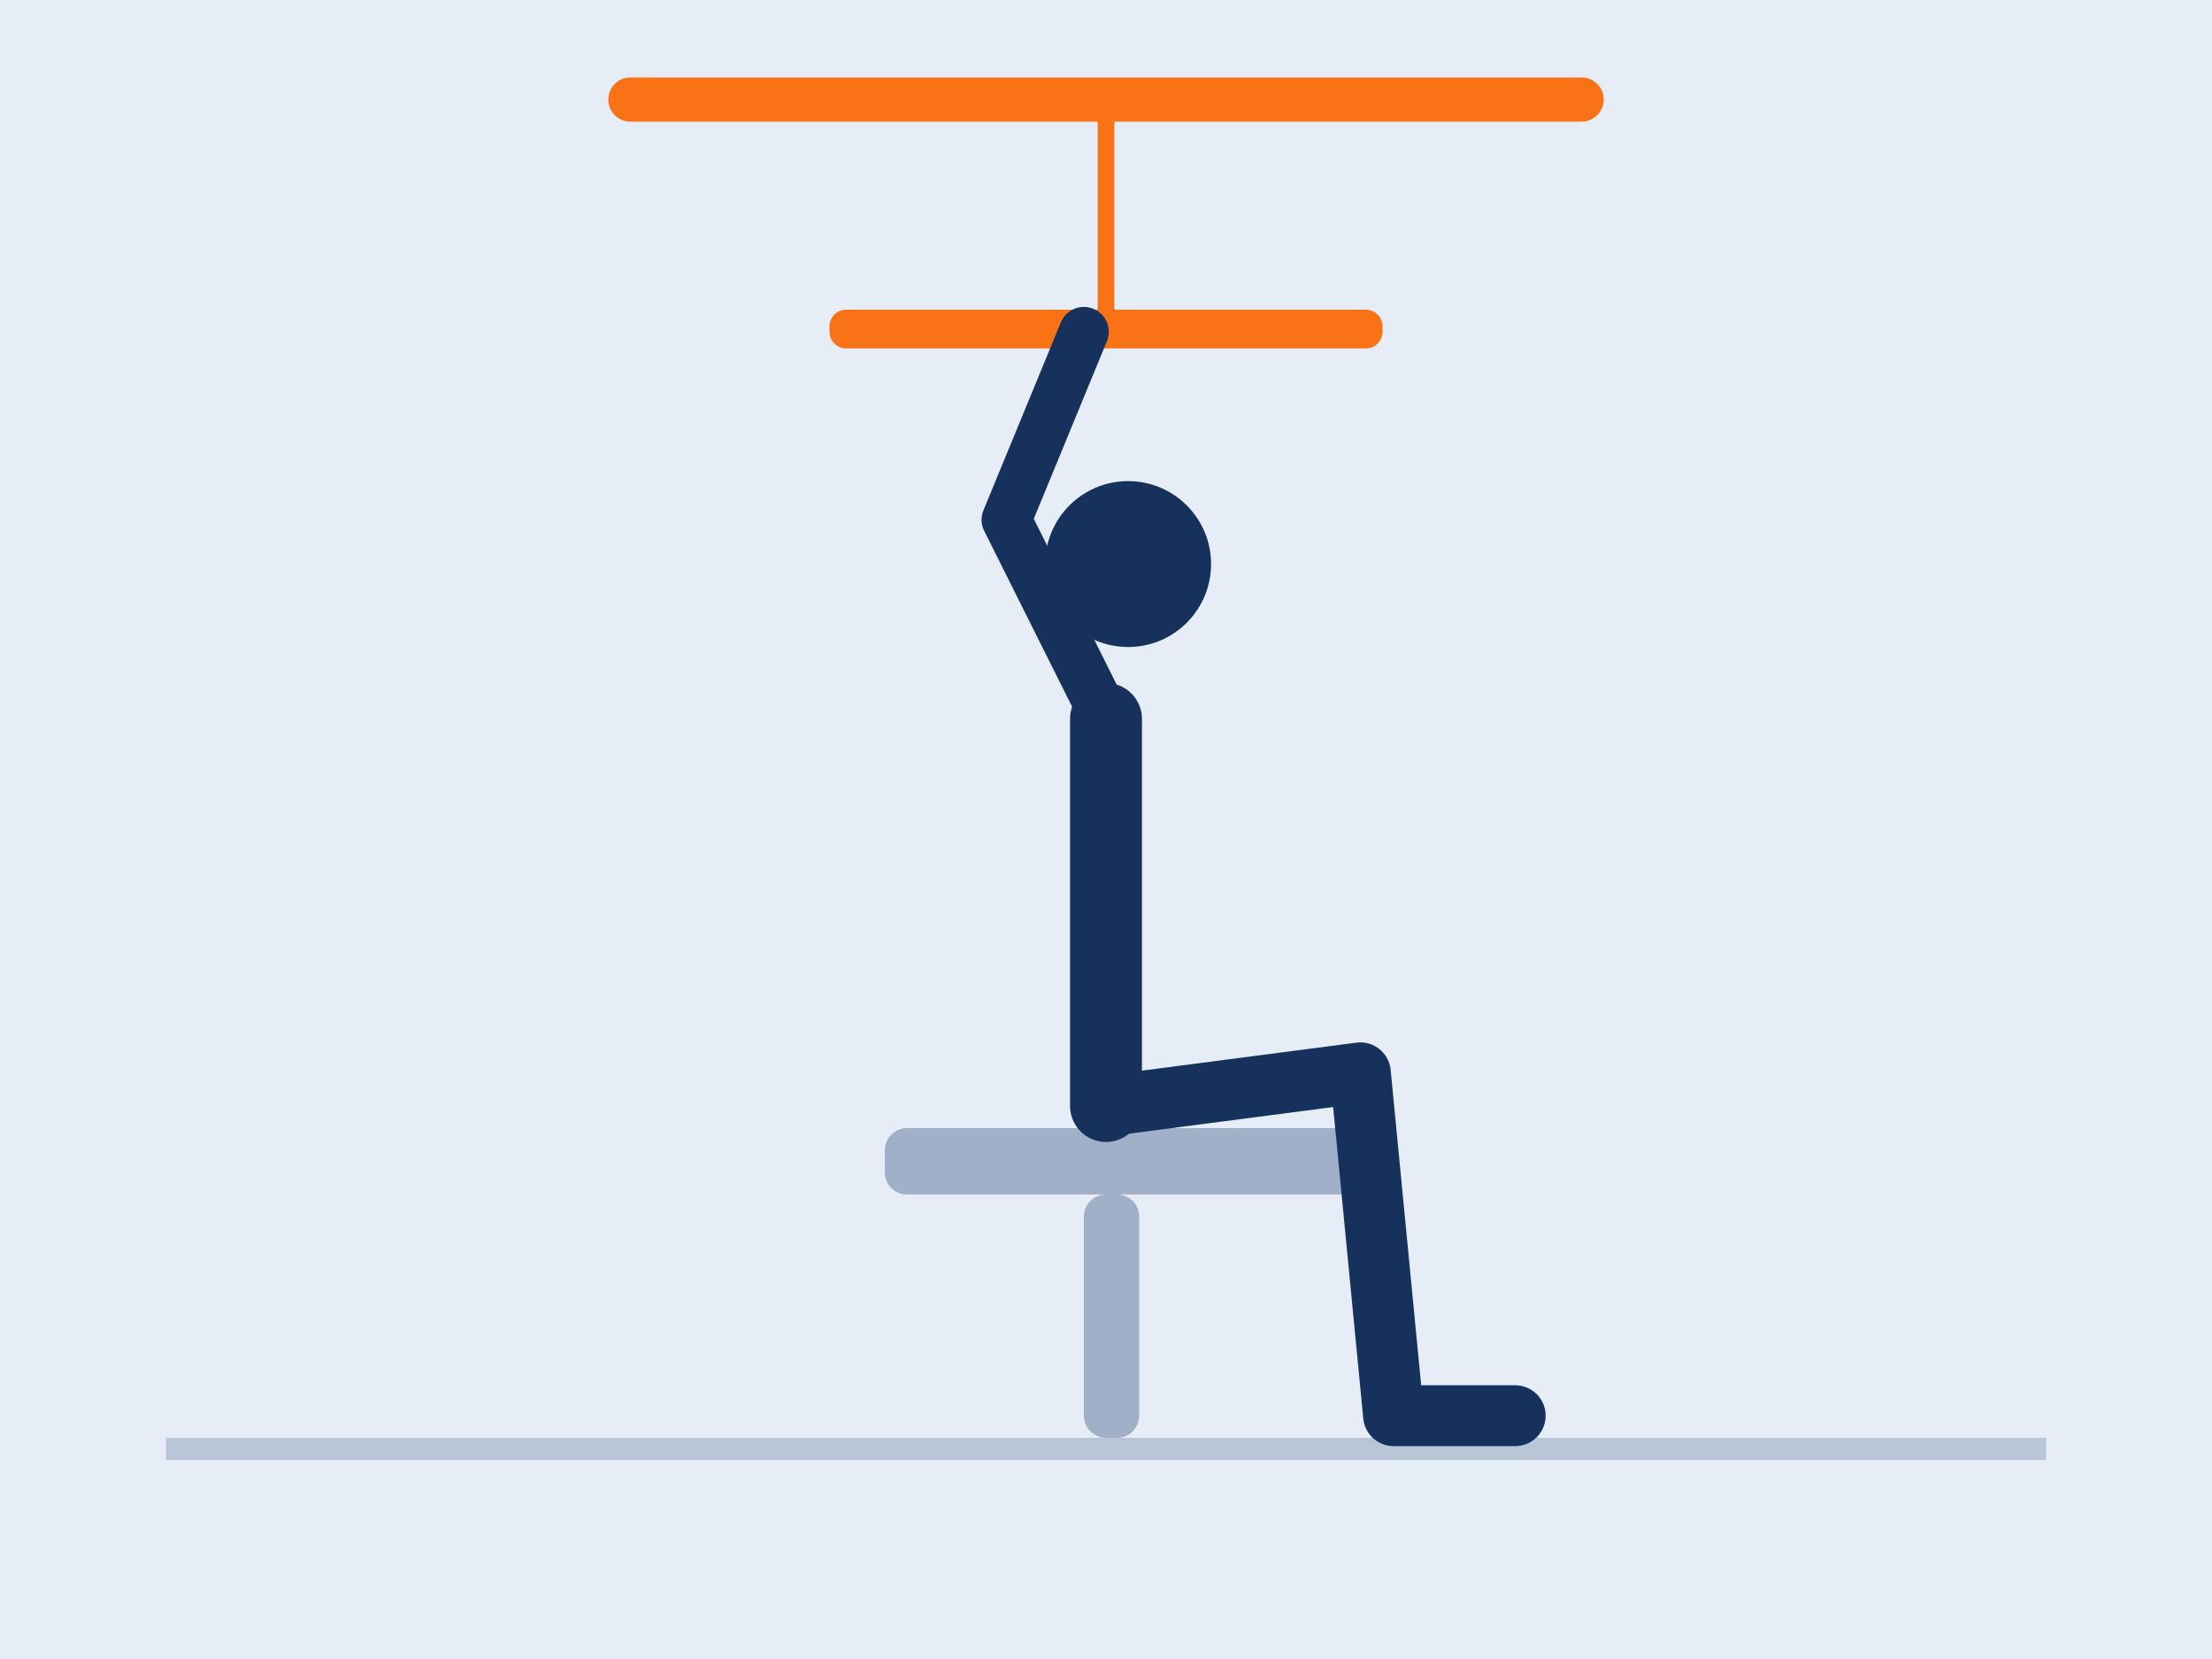
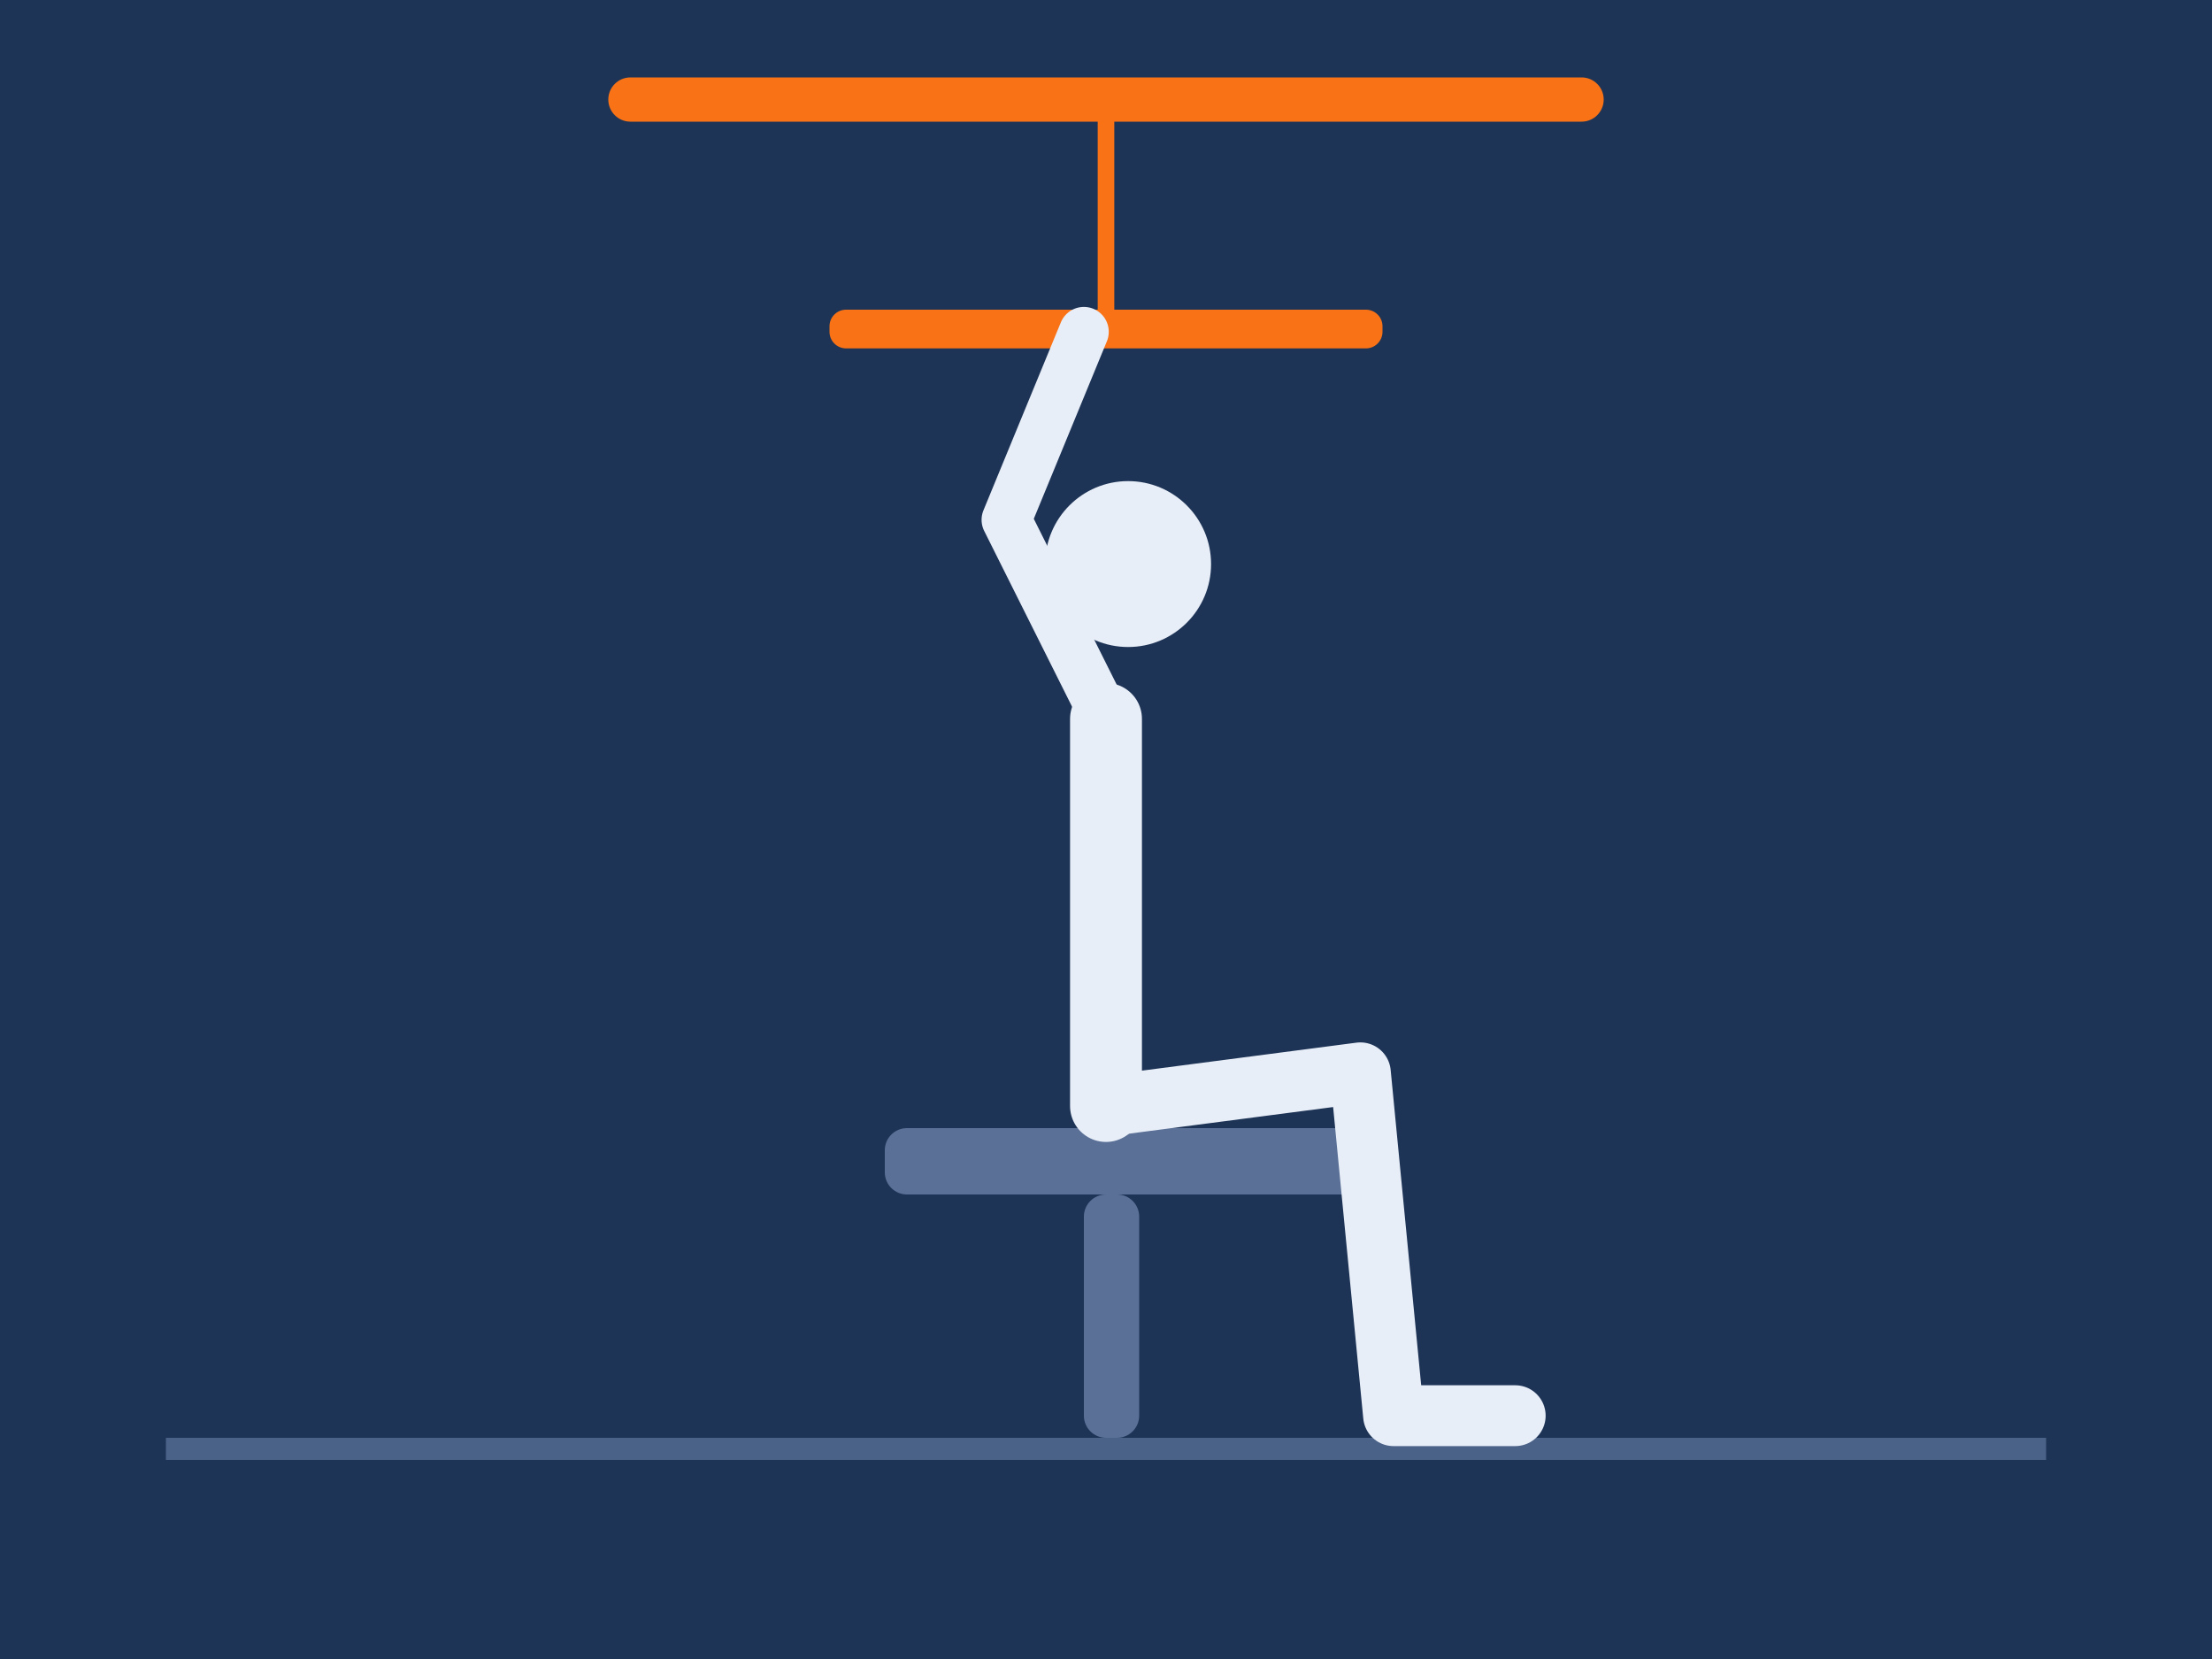
<svg xmlns="http://www.w3.org/2000/svg" viewBox="0 0 400 300" width="400" height="300">
-   <rect width="400" height="300" fill="#e6edf7" />
-   <line x1="30" y1="262" x2="370" y2="262" stroke="#b9c6d8" stroke-width="4" />
+   <rect width="400" height="300" fill="#1e3456" />
+   <line x1="30" y1="262" x2="370" y2="262" stroke="#4a6188" stroke-width="4" />
  <rect x="110" y="14" width="180" height="8" rx="4" fill="#f97316" />
  <line x1="200" y1="22" x2="200" y2="58" stroke="#f97316" stroke-width="3" stroke-linecap="round" />
  <rect x="150" y="56" width="100" height="7" rx="3" fill="#f97316" />
-   <rect x="160" y="204" width="90" height="12" rx="4" fill="#9fb0c8" />
-   <rect x="196" y="216" width="10" height="44" rx="4" fill="#9fb0c8" />
-   <polyline points="200,200 246,194 252,256 274,256" fill="none" stroke="#16325c" stroke-width="11" stroke-linecap="round" stroke-linejoin="round" />
-   <line x1="200" y1="130" x2="200" y2="200" stroke="#16325c" stroke-width="13" stroke-linecap="round" />
-   <polyline points="200,130 182,94 196,60" fill="none" stroke="#16325c" stroke-width="9" stroke-linecap="round" stroke-linejoin="round" />
-   <circle cx="204" cy="102" r="15" fill="#16325c" />
+   <rect x="160" y="204" width="90" height="12" rx="4" fill="#5a7096" />
+   <rect x="196" y="216" width="10" height="44" rx="4" fill="#5a7096" />
+   <polyline points="200,200 246,194 252,256 274,256" fill="none" stroke="#e8eef8" stroke-width="11" stroke-linecap="round" stroke-linejoin="round" />
+   <line x1="200" y1="130" x2="200" y2="200" stroke="#e8eef8" stroke-width="13" stroke-linecap="round" />
+   <polyline points="200,130 182,94 196,60" fill="none" stroke="#e8eef8" stroke-width="9" stroke-linecap="round" stroke-linejoin="round" />
+   <circle cx="204" cy="102" r="15" fill="#e8eef8" />
</svg>
